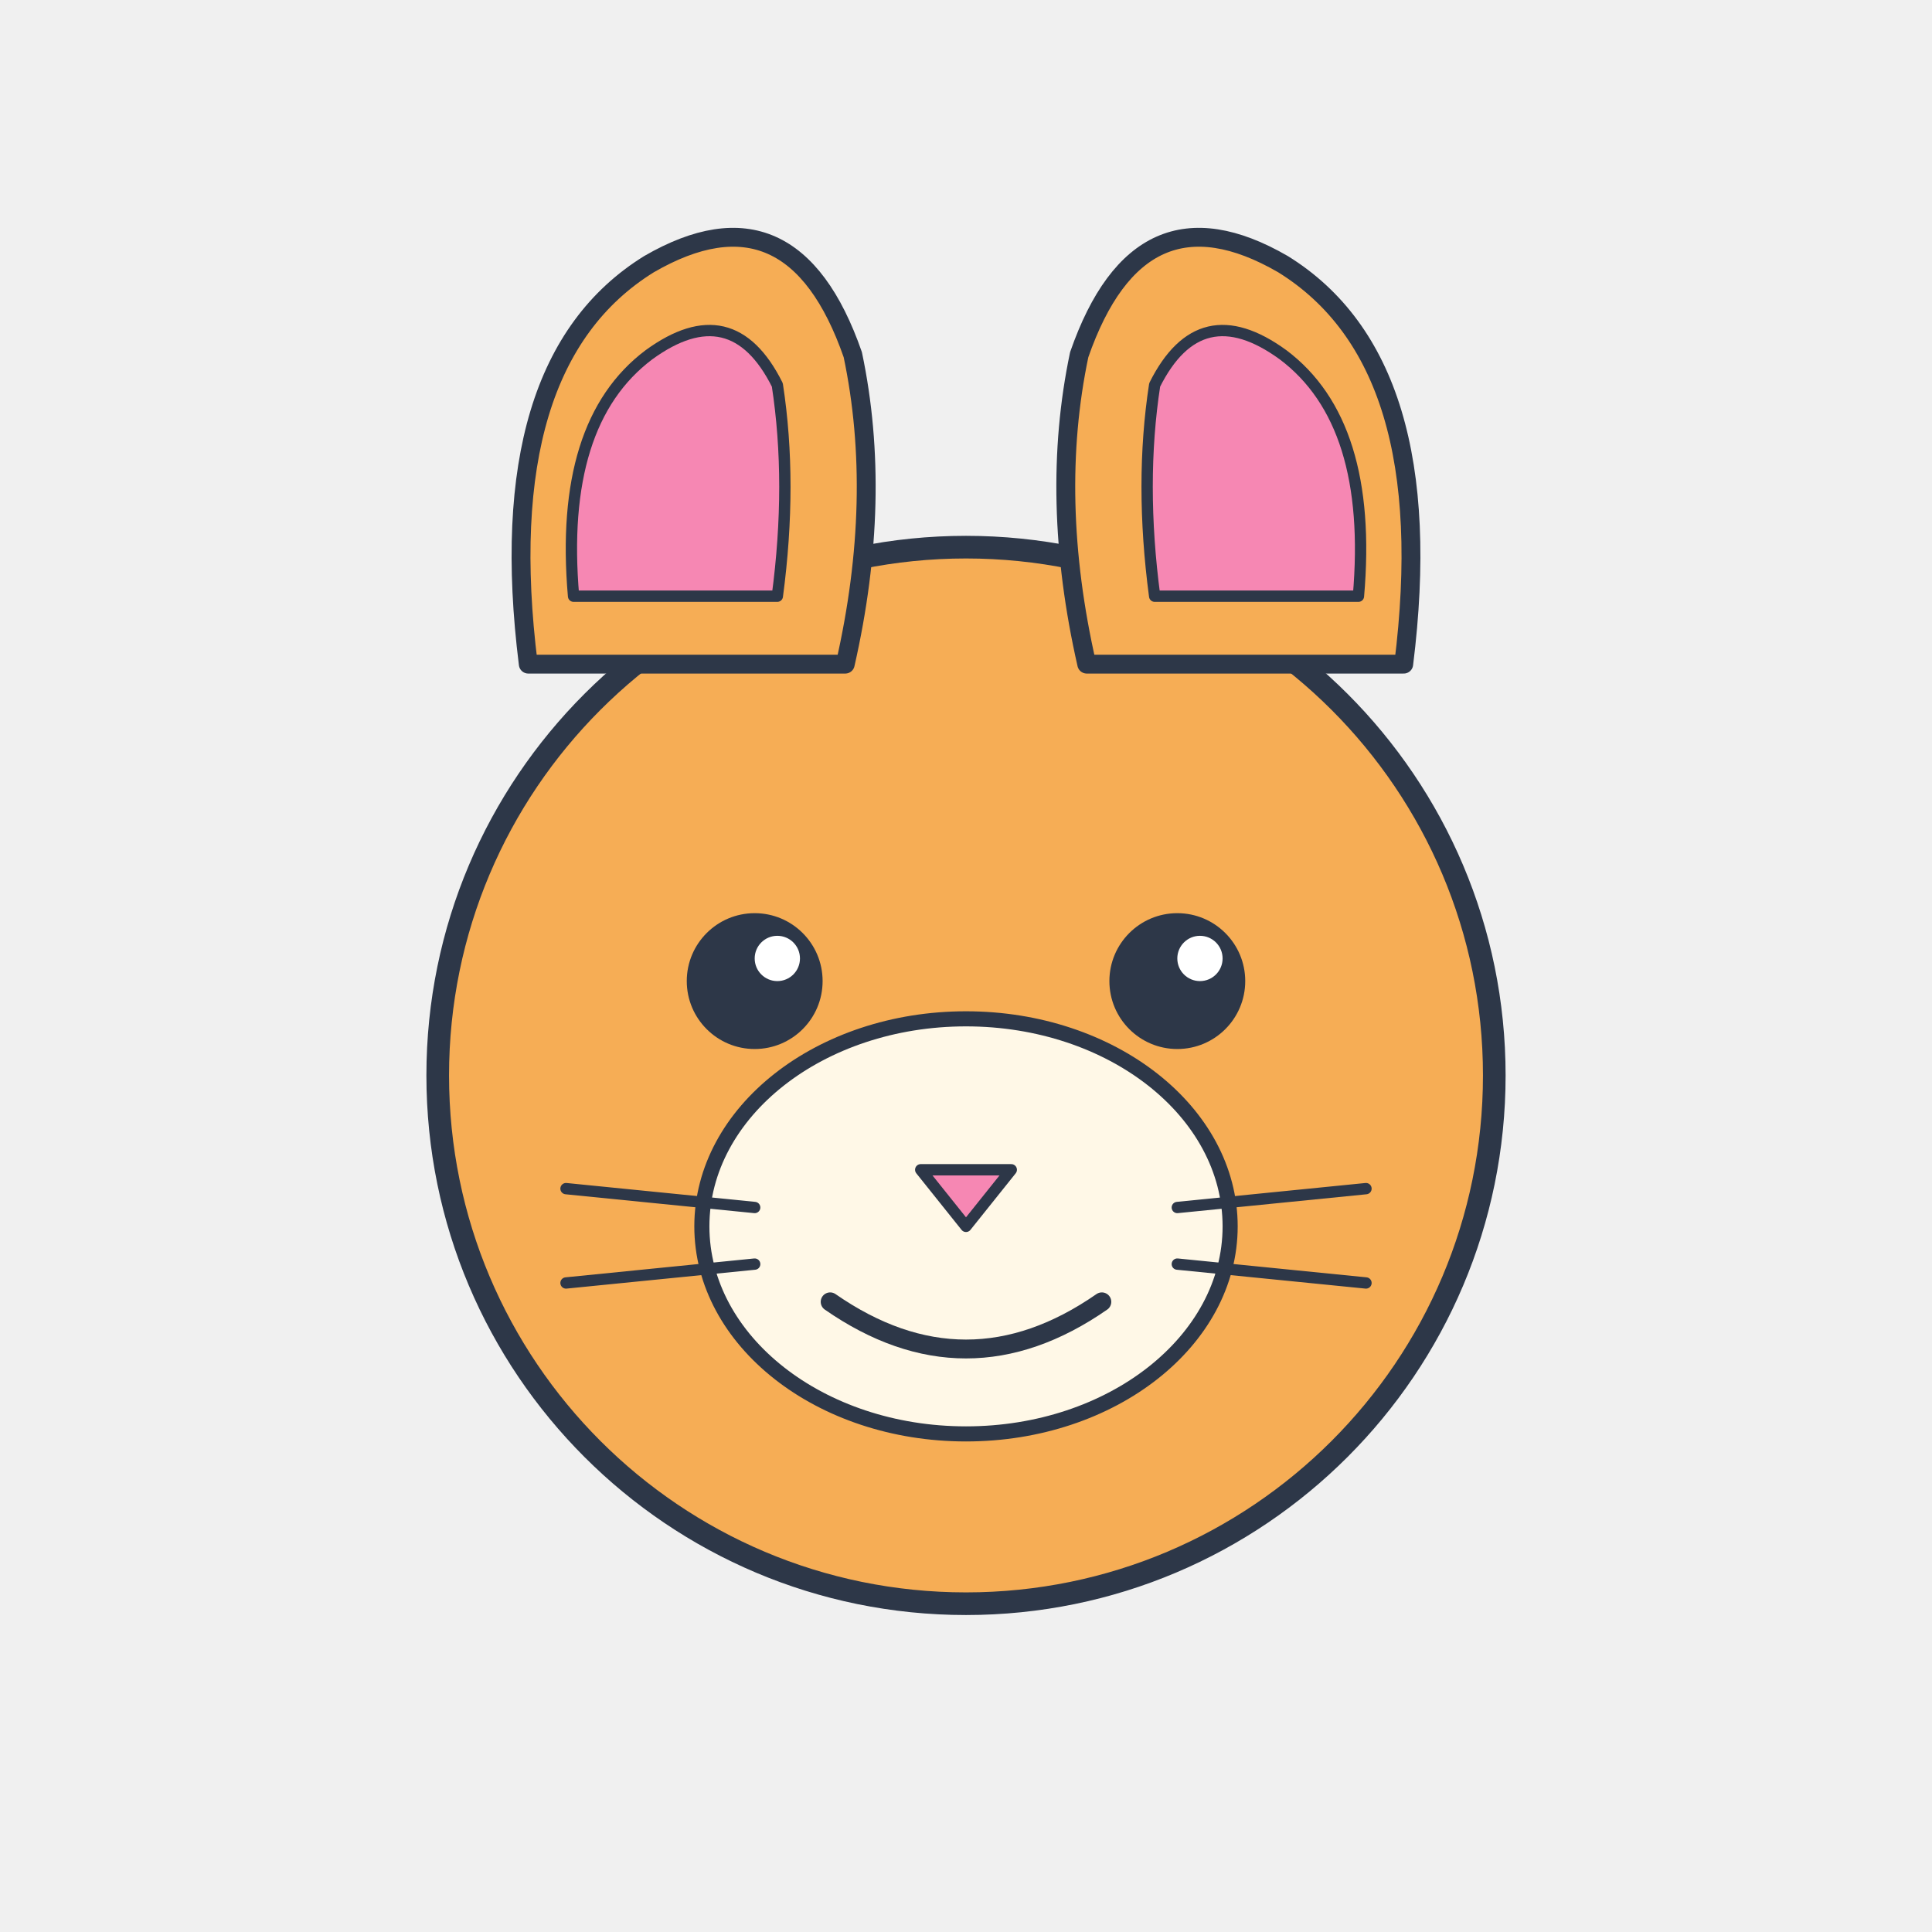
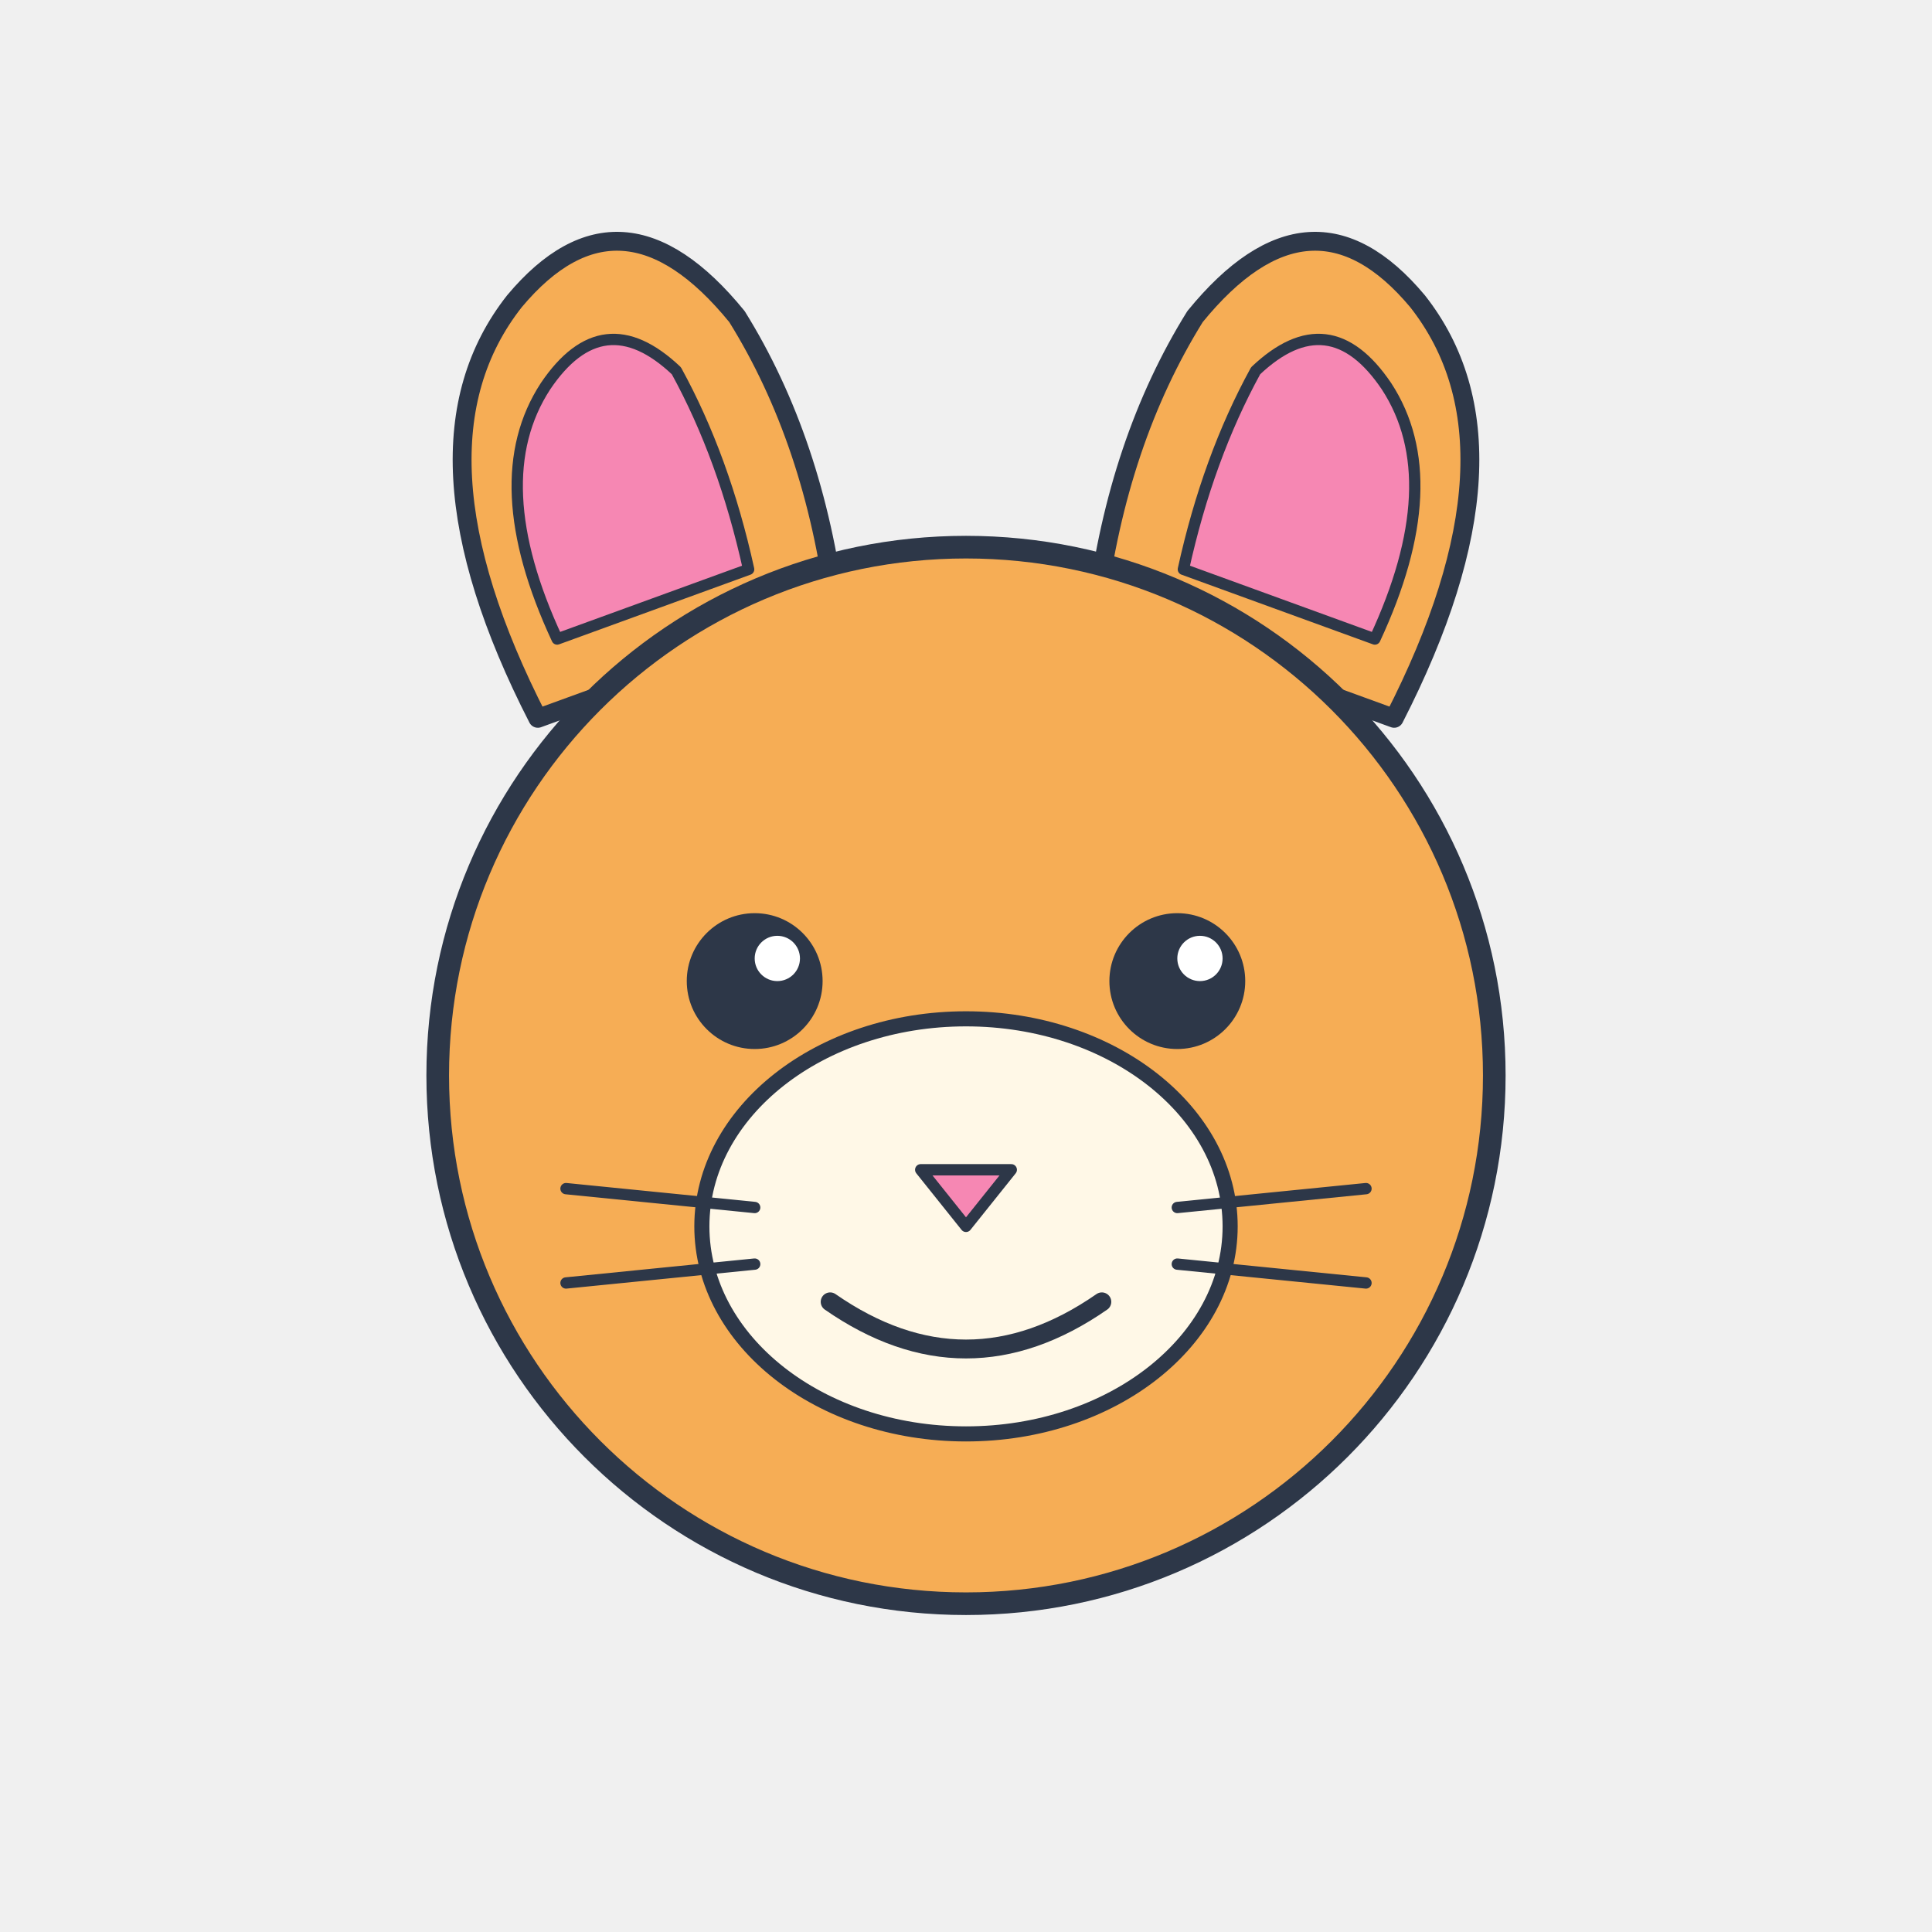
<svg xmlns="http://www.w3.org/2000/svg" viewBox="0 0 512 512">
+   <g transform="rotate(-20 182 176)">
+     <path d="M 140 176 Q 130 96 172 70 Q 210 48 226 94 Q 234 132 224 176 Z" fill="#F6AD55" stroke="#2D3748" stroke-width="5" stroke-linejoin="round" />
+     <path d="M 152 158 Q 148 112 172 94 Q 194 78 206 102 Q 210 128 206 158 Z" fill="#F687B3" stroke="#2D3748" stroke-width="3" stroke-linejoin="round" />
+   </g>
+   <g transform="rotate(20 330 176)">
+     <path d="M 372 176 Q 382 96 340 70 Q 302 48 286 94 Q 278 132 288 176 Z" fill="#F6AD55" stroke="#2D3748" stroke-width="5" stroke-linejoin="round" />
+     <path d="M 360 158 Q 364 112 340 94 Q 318 78 306 102 Q 302 128 306 158 Z" fill="#F687B3" stroke="#2D3748" stroke-width="3" stroke-linejoin="round" />
+   </g>
  <circle cx="256" cy="285" r="140" fill="#F6AD55" stroke="#2D3748" stroke-width="6" />
-   <path d="M 140 176 Q 130 96 172 70 Q 210 48 226 94 Q 234 132 224 176 Z" fill="#F6AD55" stroke="#2D3748" stroke-width="5" stroke-linejoin="round" />
-   <path d="M 372 176 Q 382 96 340 70 Q 302 48 286 94 Q 278 132 288 176 Z" fill="#F6AD55" stroke="#2D3748" stroke-width="5" stroke-linejoin="round" />
-   <path d="M 152 158 Q 148 112 172 94 Q 194 78 206 102 Q 210 128 206 158 Z" fill="#F687B3" stroke="#2D3748" stroke-width="3" stroke-linejoin="round" />
-   <path d="M 360 158 Q 364 112 340 94 Q 318 78 306 102 Q 302 128 306 158 Z" fill="#F687B3" stroke="#2D3748" stroke-width="3" stroke-linejoin="round" />
  <ellipse cx="256" cy="325" rx="70" ry="55" fill="#FFF8E7" stroke="#2D3748" stroke-width="4" />
  <circle cx="200" cy="260" r="18" fill="#2D3748" />
  <circle cx="312" cy="260" r="18" fill="#2D3748" />
  <circle cx="206" cy="254" r="6" fill="#FFFFFF" />
  <circle cx="318" cy="254" r="6" fill="#FFFFFF" />
  <path d="M 244 310 L 256 325 L 268 310 Z" fill="#F687B3" stroke="#2D3748" stroke-width="3" stroke-linejoin="round" />
  <path d="M 220 345 Q 256 370 292 345" fill="none" stroke="#2D3748" stroke-width="5" stroke-linecap="round" />
  <line x1="150" y1="315" x2="200" y2="320" stroke="#2D3748" stroke-width="3" stroke-linecap="round" />
  <line x1="150" y1="340" x2="200" y2="335" stroke="#2D3748" stroke-width="3" stroke-linecap="round" />
  <line x1="362" y1="315" x2="312" y2="320" stroke="#2D3748" stroke-width="3" stroke-linecap="round" />
  <line x1="362" y1="340" x2="312" y2="335" stroke="#2D3748" stroke-width="3" stroke-linecap="round" />
</svg>
